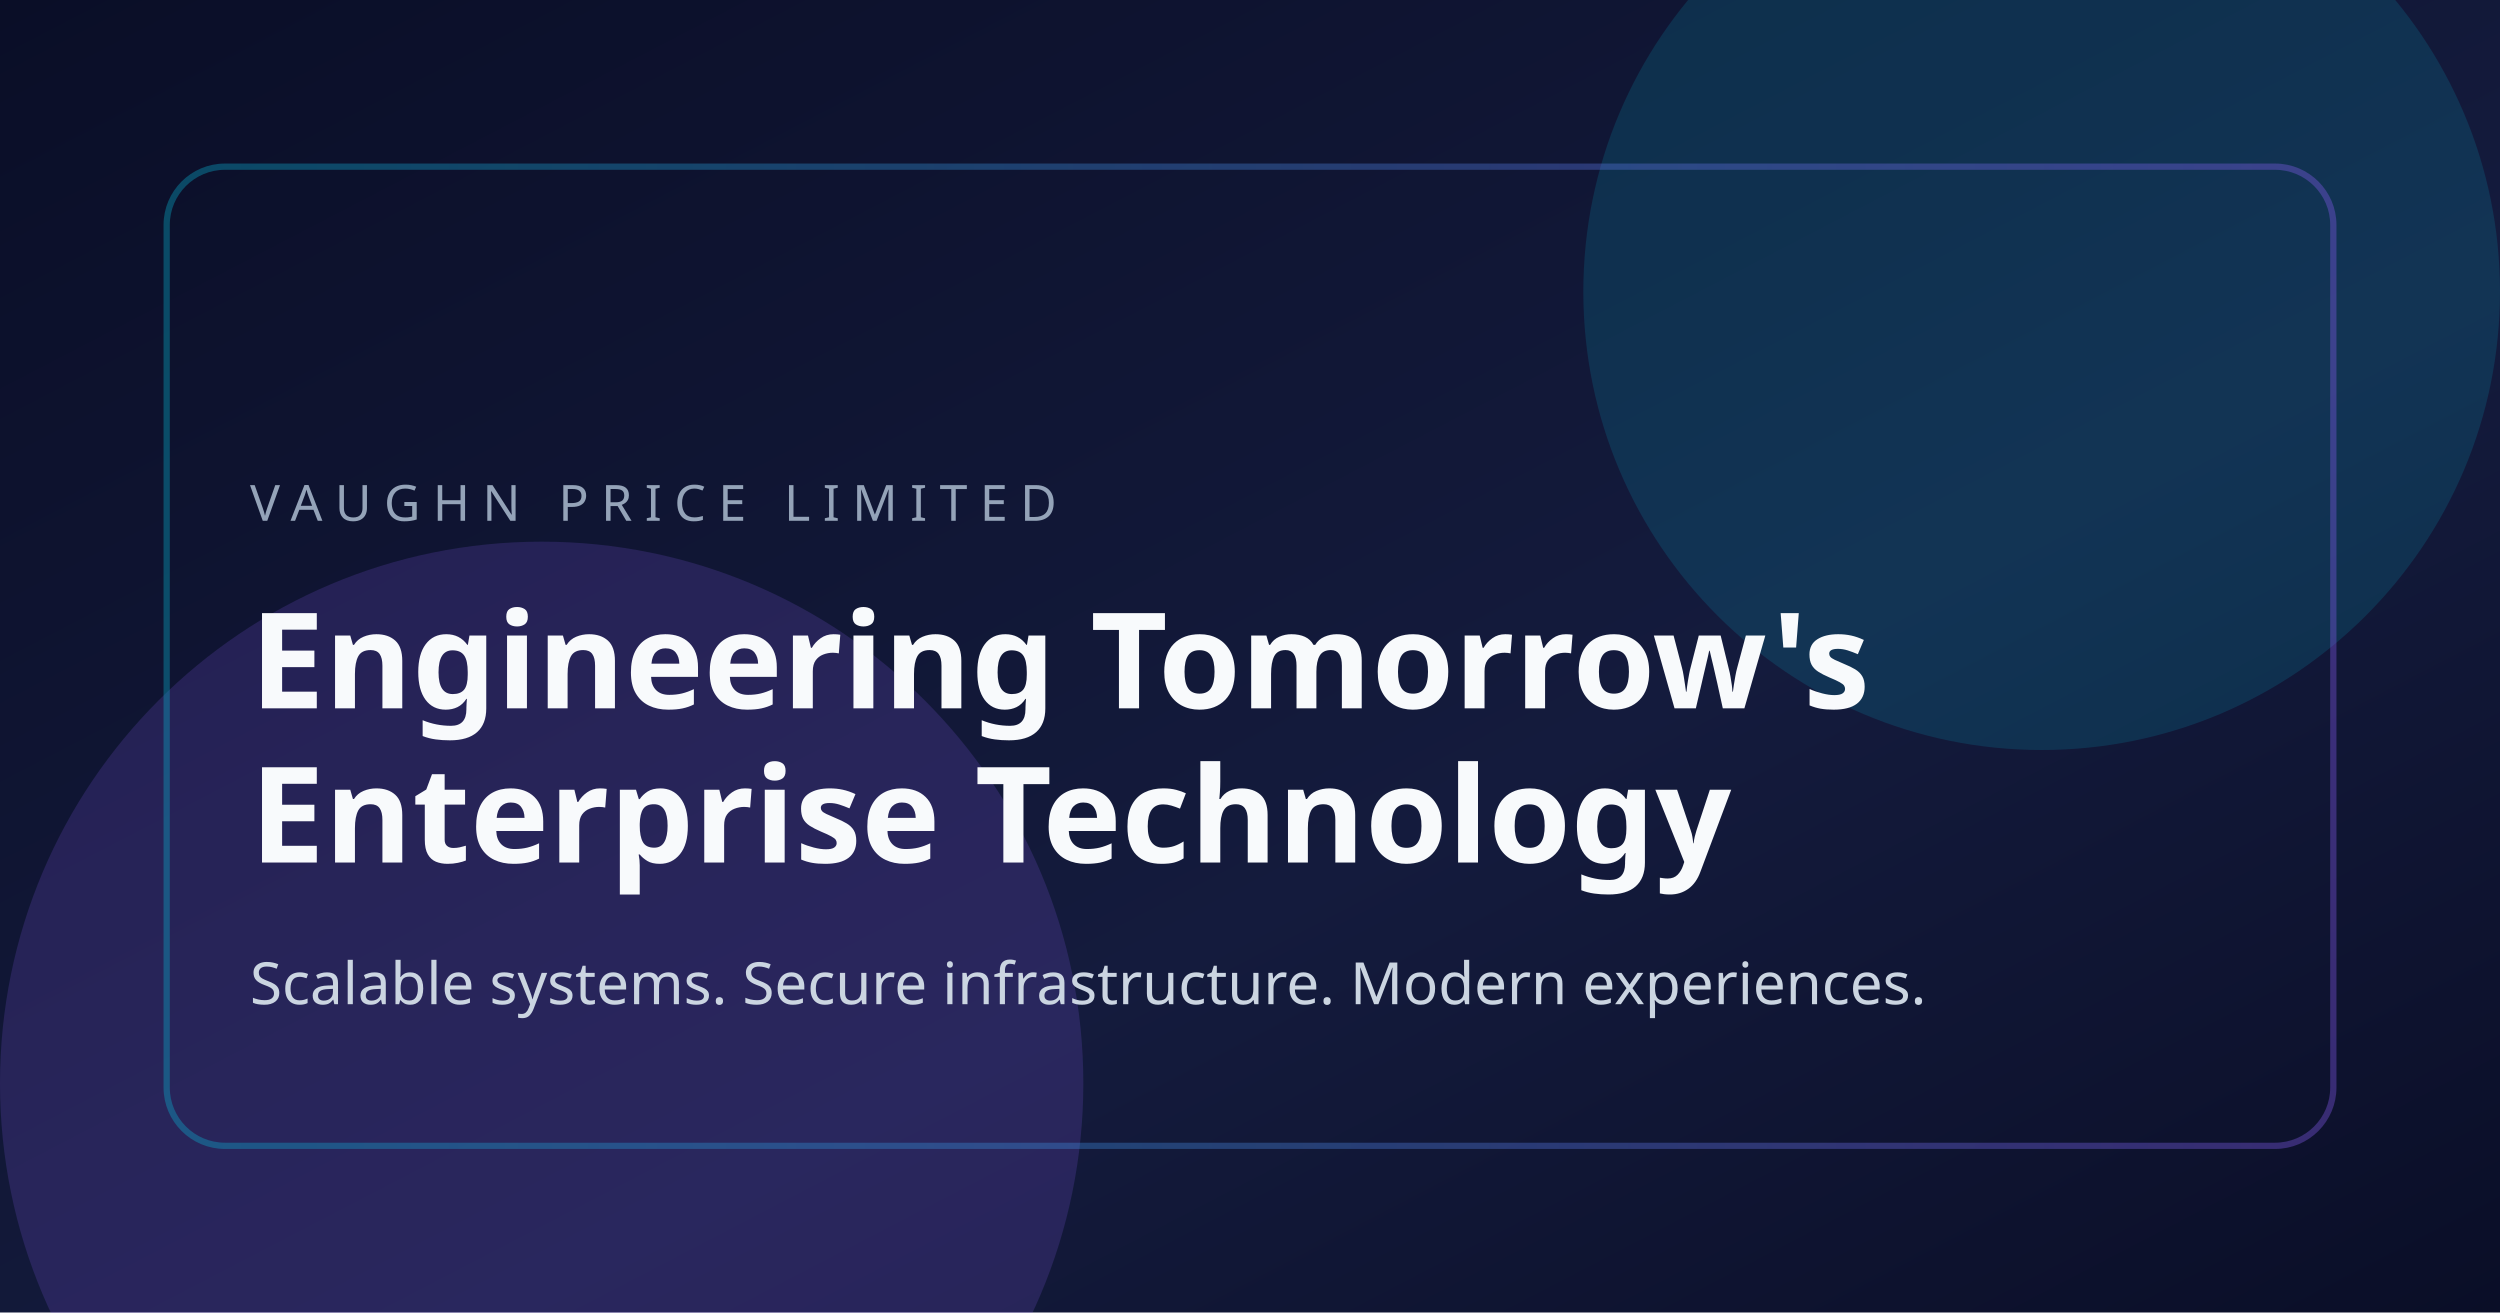
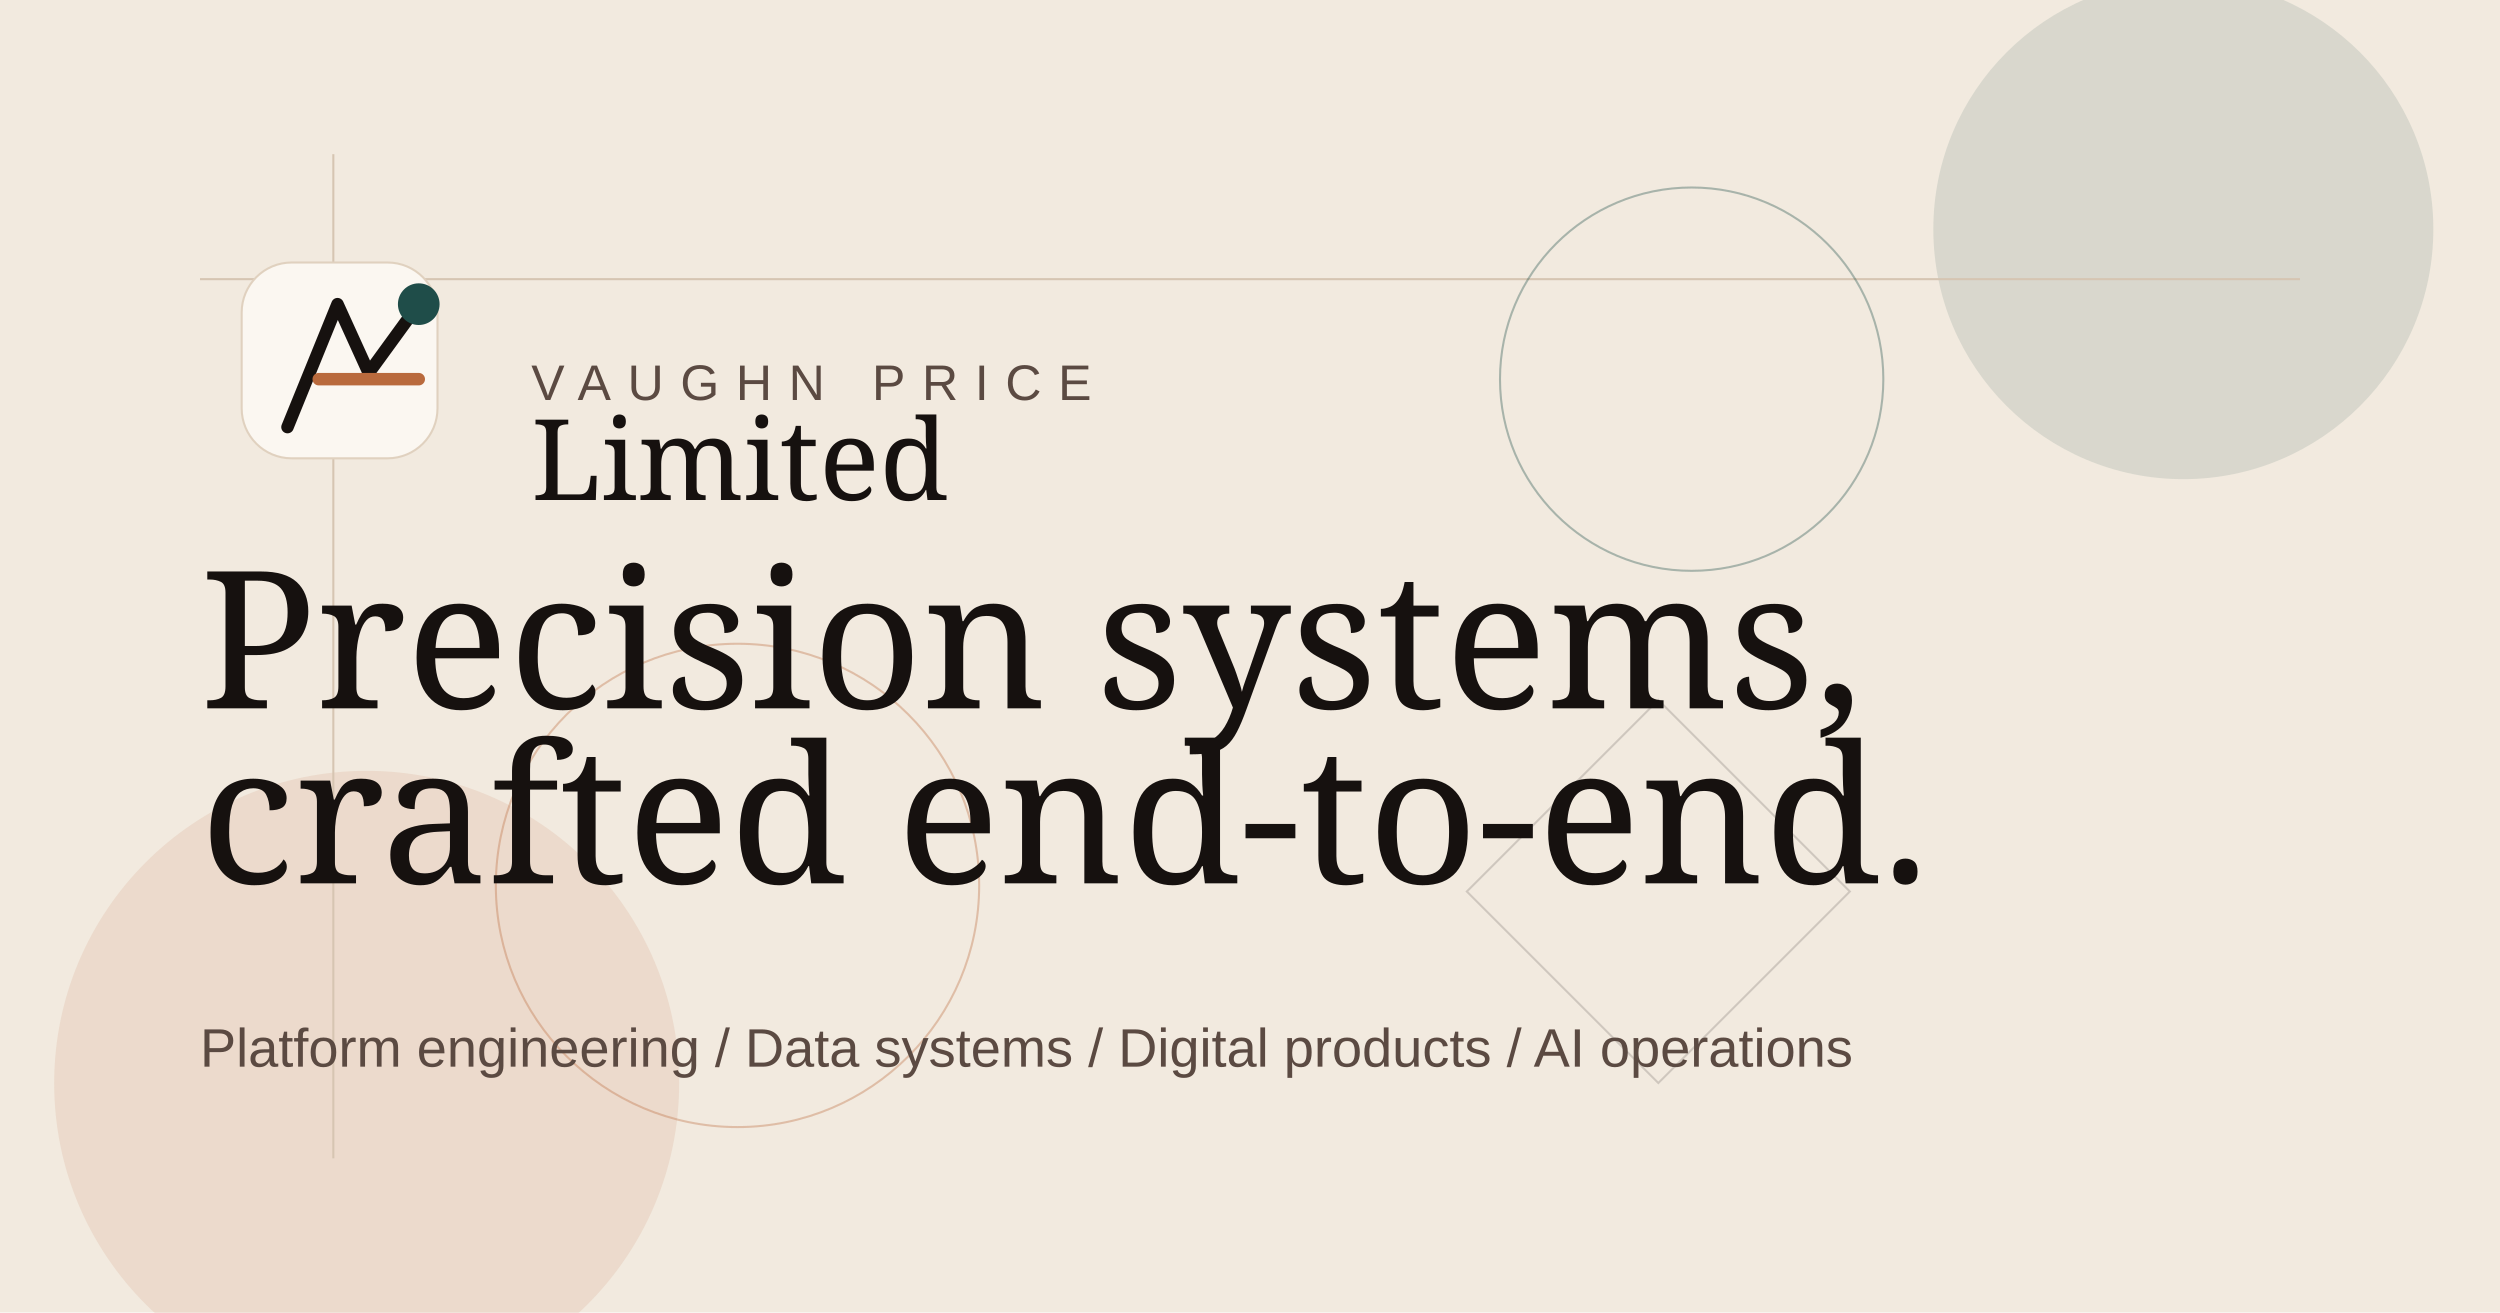
- <svg xmlns="http://www.w3.org/2000/svg" width="1200" height="630" viewBox="0 0 1200 630">
-   <defs>
-     <linearGradient id="bg" x1="0" x2="1" y1="0" y2="1">
-       <stop stop-color="#0A0E27" offset="0%" />
-       <stop stop-color="#141B3D" offset="60%" />
-       <stop stop-color="#0A0E27" offset="100%" />
-     </linearGradient>
-     <linearGradient id="accent" x1="0" x2="1" y1="0" y2="0">
-       <stop stop-color="#06B6D4" offset="0%" />
-       <stop stop-color="#8B5CF6" offset="100%" />
-     </linearGradient>
-   </defs>
-   <rect width="1200" height="630" fill="url(#bg)" />
-   <circle cx="980" cy="140" r="220" fill="#06B6D4" opacity="0.16" />
-   <circle cx="260" cy="520" r="260" fill="#8B5CF6" opacity="0.18" />
-   <rect x="80" y="80" width="1040" height="470" rx="28" fill="none" stroke="url(#accent)" stroke-opacity="0.35" stroke-width="3" />
-   <text x="120" y="250" fill="#94A3B8" font-size="24" font-family="Space Grotesk, 'Segoe UI', sans-serif" letter-spacing="6">VAUGHN PRICE LIMITED</text>
-   <text x="120" y="340" fill="#F8FAFC" font-size="64" font-weight="700" font-family="Space Grotesk, 'Segoe UI', sans-serif">Engineering Tomorrow's</text>
-   <text x="120" y="414" fill="#F8FAFC" font-size="64" font-weight="700" font-family="Space Grotesk, 'Segoe UI', sans-serif">Enterprise Technology</text>
-   <text x="120" y="482" fill="#CBD5E1" font-size="28" font-family="Manrope, 'Segoe UI', sans-serif">Scalable systems. Secure infrastructure. Modern experiences.</text>
+ <svg xmlns="http://www.w3.org/2000/svg" width="1200" height="630" viewBox="0 0 1200 630" fill="none">
+   <rect width="1200" height="630" fill="#F2EADF" />
+   <circle cx="1048" cy="110" r="120" fill="#1F4D49" fill-opacity="0.12" />
+   <circle cx="176" cy="520" r="150" fill="#B96A3D" fill-opacity="0.12" />
+   <path d="M96 134H1104" stroke="#D6C5B2" />
+   <path d="M160 74V556" stroke="#D6C5B2" />
+   <circle cx="812" cy="182" r="92" stroke="#1F4D49" stroke-opacity="0.35" />
+   <circle cx="354" cy="425" r="116" stroke="#B96A3D" stroke-opacity="0.35" />
+   <rect x="796" y="336" width="130" height="130" transform="rotate(45 796 336)" stroke="#16110F" stroke-opacity="0.16" />
+   <rect x="116" y="126" width="94" height="94" rx="24" fill="#FBF7F1" stroke="#E0D1BF" />
+   <path d="M138 205L162 146L177 179L201 146" stroke="#16110F" stroke-width="6" stroke-linecap="round" stroke-linejoin="round" />
+   <path d="M153 182H201" stroke="#B96A3D" stroke-width="6" stroke-linecap="round" />
+   <circle cx="201" cy="146" r="10" fill="#1F4D49" />
+   <text x="255" y="192" fill="#5B4A42" font-family="Arial, sans-serif" font-size="24" letter-spacing="8">VAUGHN PRICE</text>
+   <text x="255" y="240" fill="#16110F" font-family="Georgia, serif" font-size="54">Limited</text>
+   <text x="96" y="340" fill="#16110F" font-family="Georgia, serif" font-size="92">Precision systems,</text>
+   <text x="96" y="424" fill="#16110F" font-family="Georgia, serif" font-size="92">crafted end-to-end.</text>
+   <text x="96" y="512" fill="#5B4A42" font-family="Arial, sans-serif" font-size="26">Platform engineering / Data systems / Digital products / AI operations</text>
</svg>
